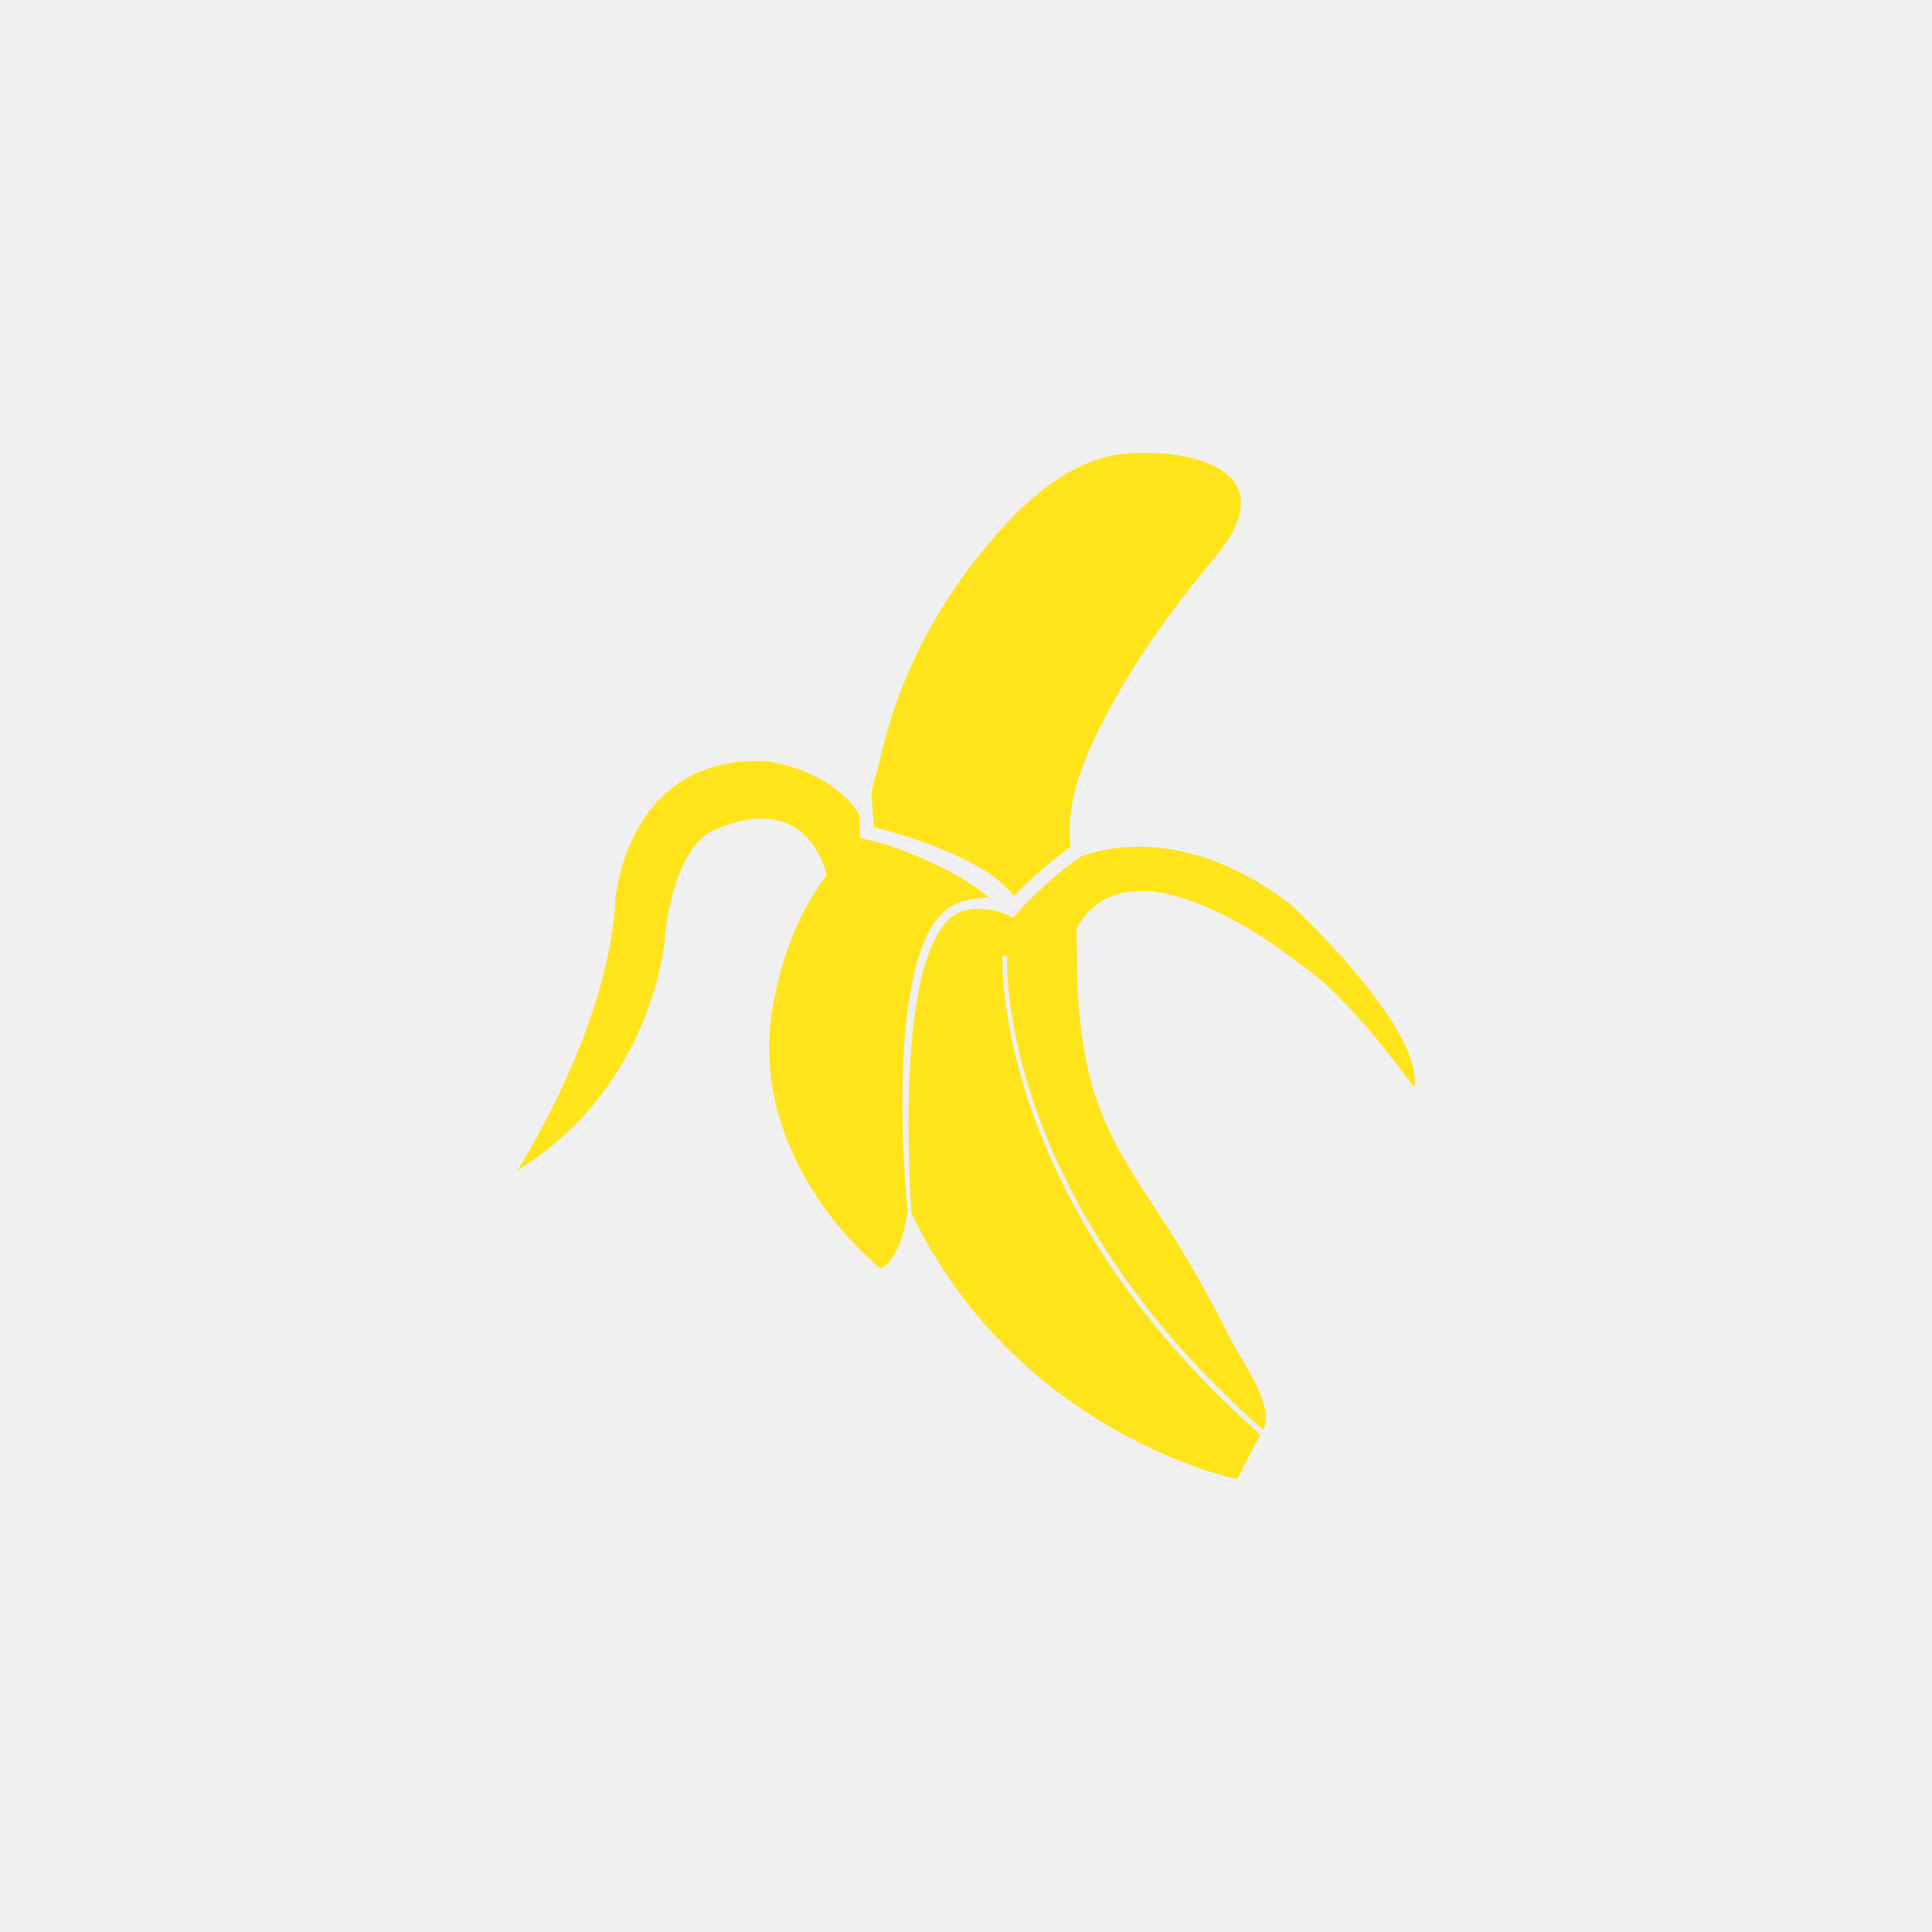
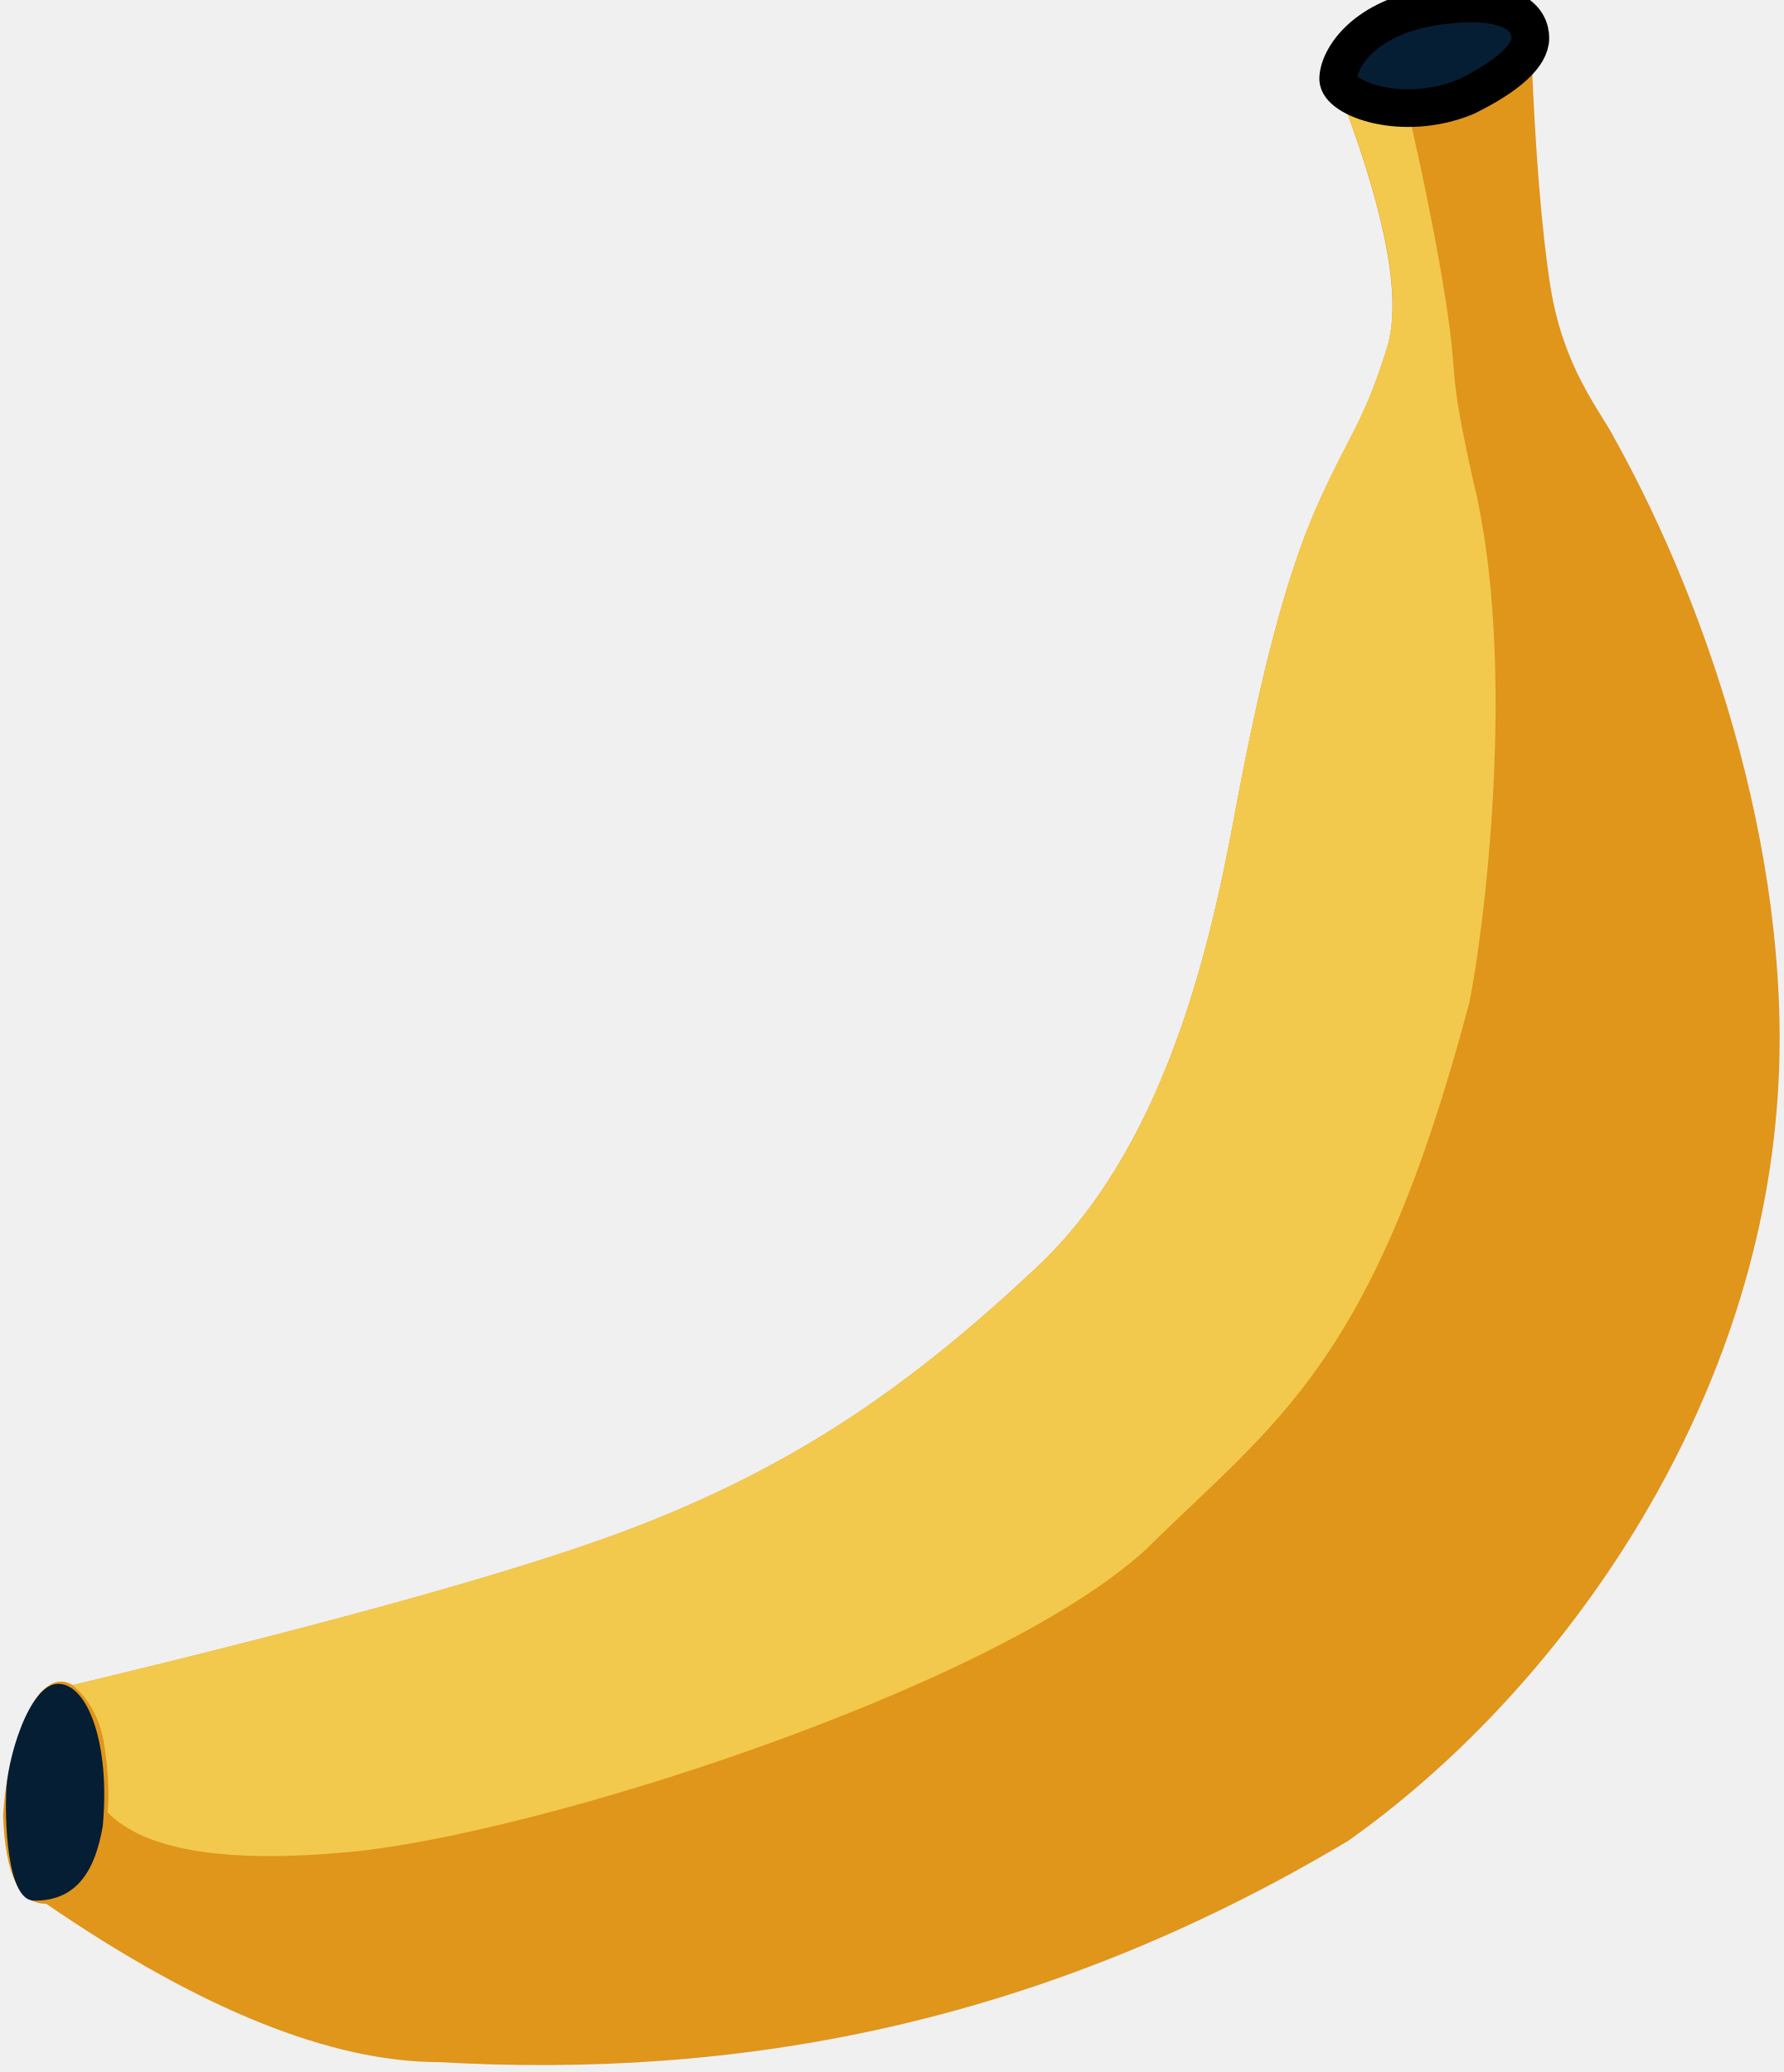
- <svg xmlns="http://www.w3.org/2000/svg" height="128" width="128" viewBox="0 0 128 128">
-   <g>
-     <path id="path1" transform="rotate(0,64,64) translate(34.27341,30) scale(2.125,2.125)  " fill="#FFE41B" d="M19.476,12.281C20.692,12.3 22.281,12.699 24.088,14.059 24.088,14.059 28.293,17.93 27.959,19.793 27.959,19.793 25.952,16.926 24.375,15.922 24.375,15.922 19.308,11.764 17.493,14.727 17.388,14.898 17.448,15.314 17.447,15.498 17.435,16.866 17.541,18.277 17.887,19.603 18.347,21.37 19.38,22.754 20.344,24.266 21.051,25.373 21.691,26.554 22.289,27.723 22.603,28.335 23.489,29.562 23.324,30.308L23.247,30.456 22.874,30.123C14.923,22.893,15.265,15.76,15.27,15.688L15.126,15.678C15.123,15.752,14.794,22.999,22.8,30.279L23.167,30.608 22.439,32C22.439,32,15.701,30.638,12.345,23.825L12.293,23.716 12.292,23.712C12.268,23.395 11.697,15.648 13.648,14.398 13.976,14.188 14.569,14.16 15.097,14.338L15.179,14.368 15.198,14.393C15.198,14.393,15.201,14.389,15.207,14.383L15.21,14.38 15.217,14.382C15.297,14.415,15.374,14.452,15.448,14.494L15.449,14.494 15.802,14.11C15.809,14.103,16.515,13.34,17.503,12.633L17.571,12.584 17.635,12.561C18.067,12.414,18.694,12.269,19.476,12.281z M7.542,9.608C7.608,9.609 7.675,9.611 7.743,9.614 7.743,9.614 9.678,9.821 10.605,11.19L10.662,11.28 10.663,11.303C10.679,11.515,10.682,11.618,10.682,11.668L10.682,12.009 11.014,12.087C11.098,12.107,11.196,12.131,11.305,12.16L11.409,12.189 11.41,12.189C11.527,12.225,13.429,12.819,14.614,13.793L14.698,13.865 14.576,13.868C14.147,13.889 13.74,13.998 13.493,14.156 11.367,15.519 12.137,23.34 12.166,23.666L12.167,23.666 12.163,23.694C12.097,24.129 11.887,25.153 11.327,25.433 11.327,25.433 7.456,22.422 7.886,17.834 7.886,17.834 8.101,15.182 9.642,13.174 9.642,13.174 9.129,10.378 6.022,11.812 6.022,11.812 4.875,12.29 4.589,15.205 4.589,15.205 4.255,19.745 0,22.374 -1.5942351E-07,22.374 2.868,17.929 3.059,13.915 3.059,13.915 3.384,9.561 7.542,9.608z M19.522,0C21.114,-0.015 23.107,0.517 22.417,2.215 22.191,2.77 21.768,3.227 21.396,3.687 20.392,4.929 19.456,6.208 18.675,7.606 17.91,8.975 17.045,10.659 17.252,12.284 16.212,13.028 15.485,13.82 15.485,13.82 14.481,12.458 11.112,11.668 11.112,11.668 11.112,11.535 11.091,11.244 11.063,10.907 10.951,10.672 11.238,9.884 11.296,9.617 11.827,7.201 12.933,4.985 14.497,3.069 15.47,1.876 16.674,0.651 18.179,0.174 18.506,0.071 18.991,0.005 19.522,0z" />
+ <svg xmlns="http://www.w3.org/2000/svg" width="142" height="165" viewBox="0 0 142 165" fill="none">
+   <g clip-path="url(#clip0)">
+     <path fill-rule="evenodd" clip-rule="evenodd" d="M106.225 6.272C110.262 16.564 111.661 23.709 110.422 27.706C108.564 33.702 107.325 34.736 104.848 40.318C102.371 45.901 100.31 53.966 98.245 65.131C96.18 76.297 92.464 91.597 82.557 100.901C72.65 110.206 63.778 116.409 51.187 121.372C42.793 124.68 27.657 128.953 5.779 134.191C4.93 133.669 4.07 133.876 3.199 134.811C0.908 137.954 0.33 142.793 0.247 144.571C0.413 149.285 1.555 151.629 3.674 151.601C15.934 160.01 26.364 164.214 34.963 164.214C58.479 165.551 82.557 161.381 107.325 146.597C123.424 135.225 139.386 113.653 141.45 88.358C143.032 69.612 136.358 48.934 128.516 34.874C127.484 32.807 124.456 29.361 123.424 22.744C122.736 18.333 122.232 12.084 121.91 3.997C122.461 1.102 120.26 -0.092 115.306 0.413C110.352 0.918 107.325 2.871 106.225 6.272Z" fill="#E0951B" />
+     <path fill-rule="evenodd" clip-rule="evenodd" d="M106.447 6.874C110.336 16.766 111.661 23.71 110.422 27.707C108.564 33.702 107.325 34.736 104.848 40.319C102.371 45.901 100.31 53.966 98.245 65.132C96.18 76.297 92.464 91.597 82.557 100.901C72.65 110.206 63.778 116.41 51.187 121.372C42.793 124.68 27.657 128.954 5.779 134.192C7.155 135.363 7.998 136.966 8.307 138.999C8.617 141.032 8.703 142.807 8.565 144.323C11.524 147.356 17.956 148.407 27.863 147.477C42.724 146.081 79.05 134.502 91.175 123.44C101.65 113.102 109.337 108.708 116.975 79.864C118.058 74.643 120.95 52.933 117.233 38.045C115.22 28.999 116.148 30.653 115.116 24.037C114.428 19.626 113.413 14.508 112.072 8.683C111.419 8.684 110.593 8.581 109.596 8.374C108.598 8.167 107.549 7.667 106.447 6.874Z" fill="#F2C94C" />
+     <path fill-rule="evenodd" clip-rule="evenodd" d="M8.178 145.435C7.611 148.717 6.269 151.405 2.683 151.353C0.464 151.302 0.413 144.452 0.49 142.85C0.49 140.368 2.261 134.088 4.633 134.088C7.004 134.088 8.797 138.948 8.178 145.435Z" fill="#061E33" />
+     <path fill-rule="evenodd" clip-rule="evenodd" d="M116.717 7.702C120.096 6.035 121.838 4.42 121.838 3.024C121.838 1.628 120.586 -0.349 114.549 0.465C108.512 1.279 106.539 4.743 106.539 6.293C106.539 7.844 111.66 9.783 116.717 7.702Z" fill="#061E33" stroke="black" stroke-width="3" />
  </g>
+   <defs>
+     <clipPath id="clip0">
+       <rect width="142" height="165" fill="white" />
+     </clipPath>
+   </defs>
</svg>
